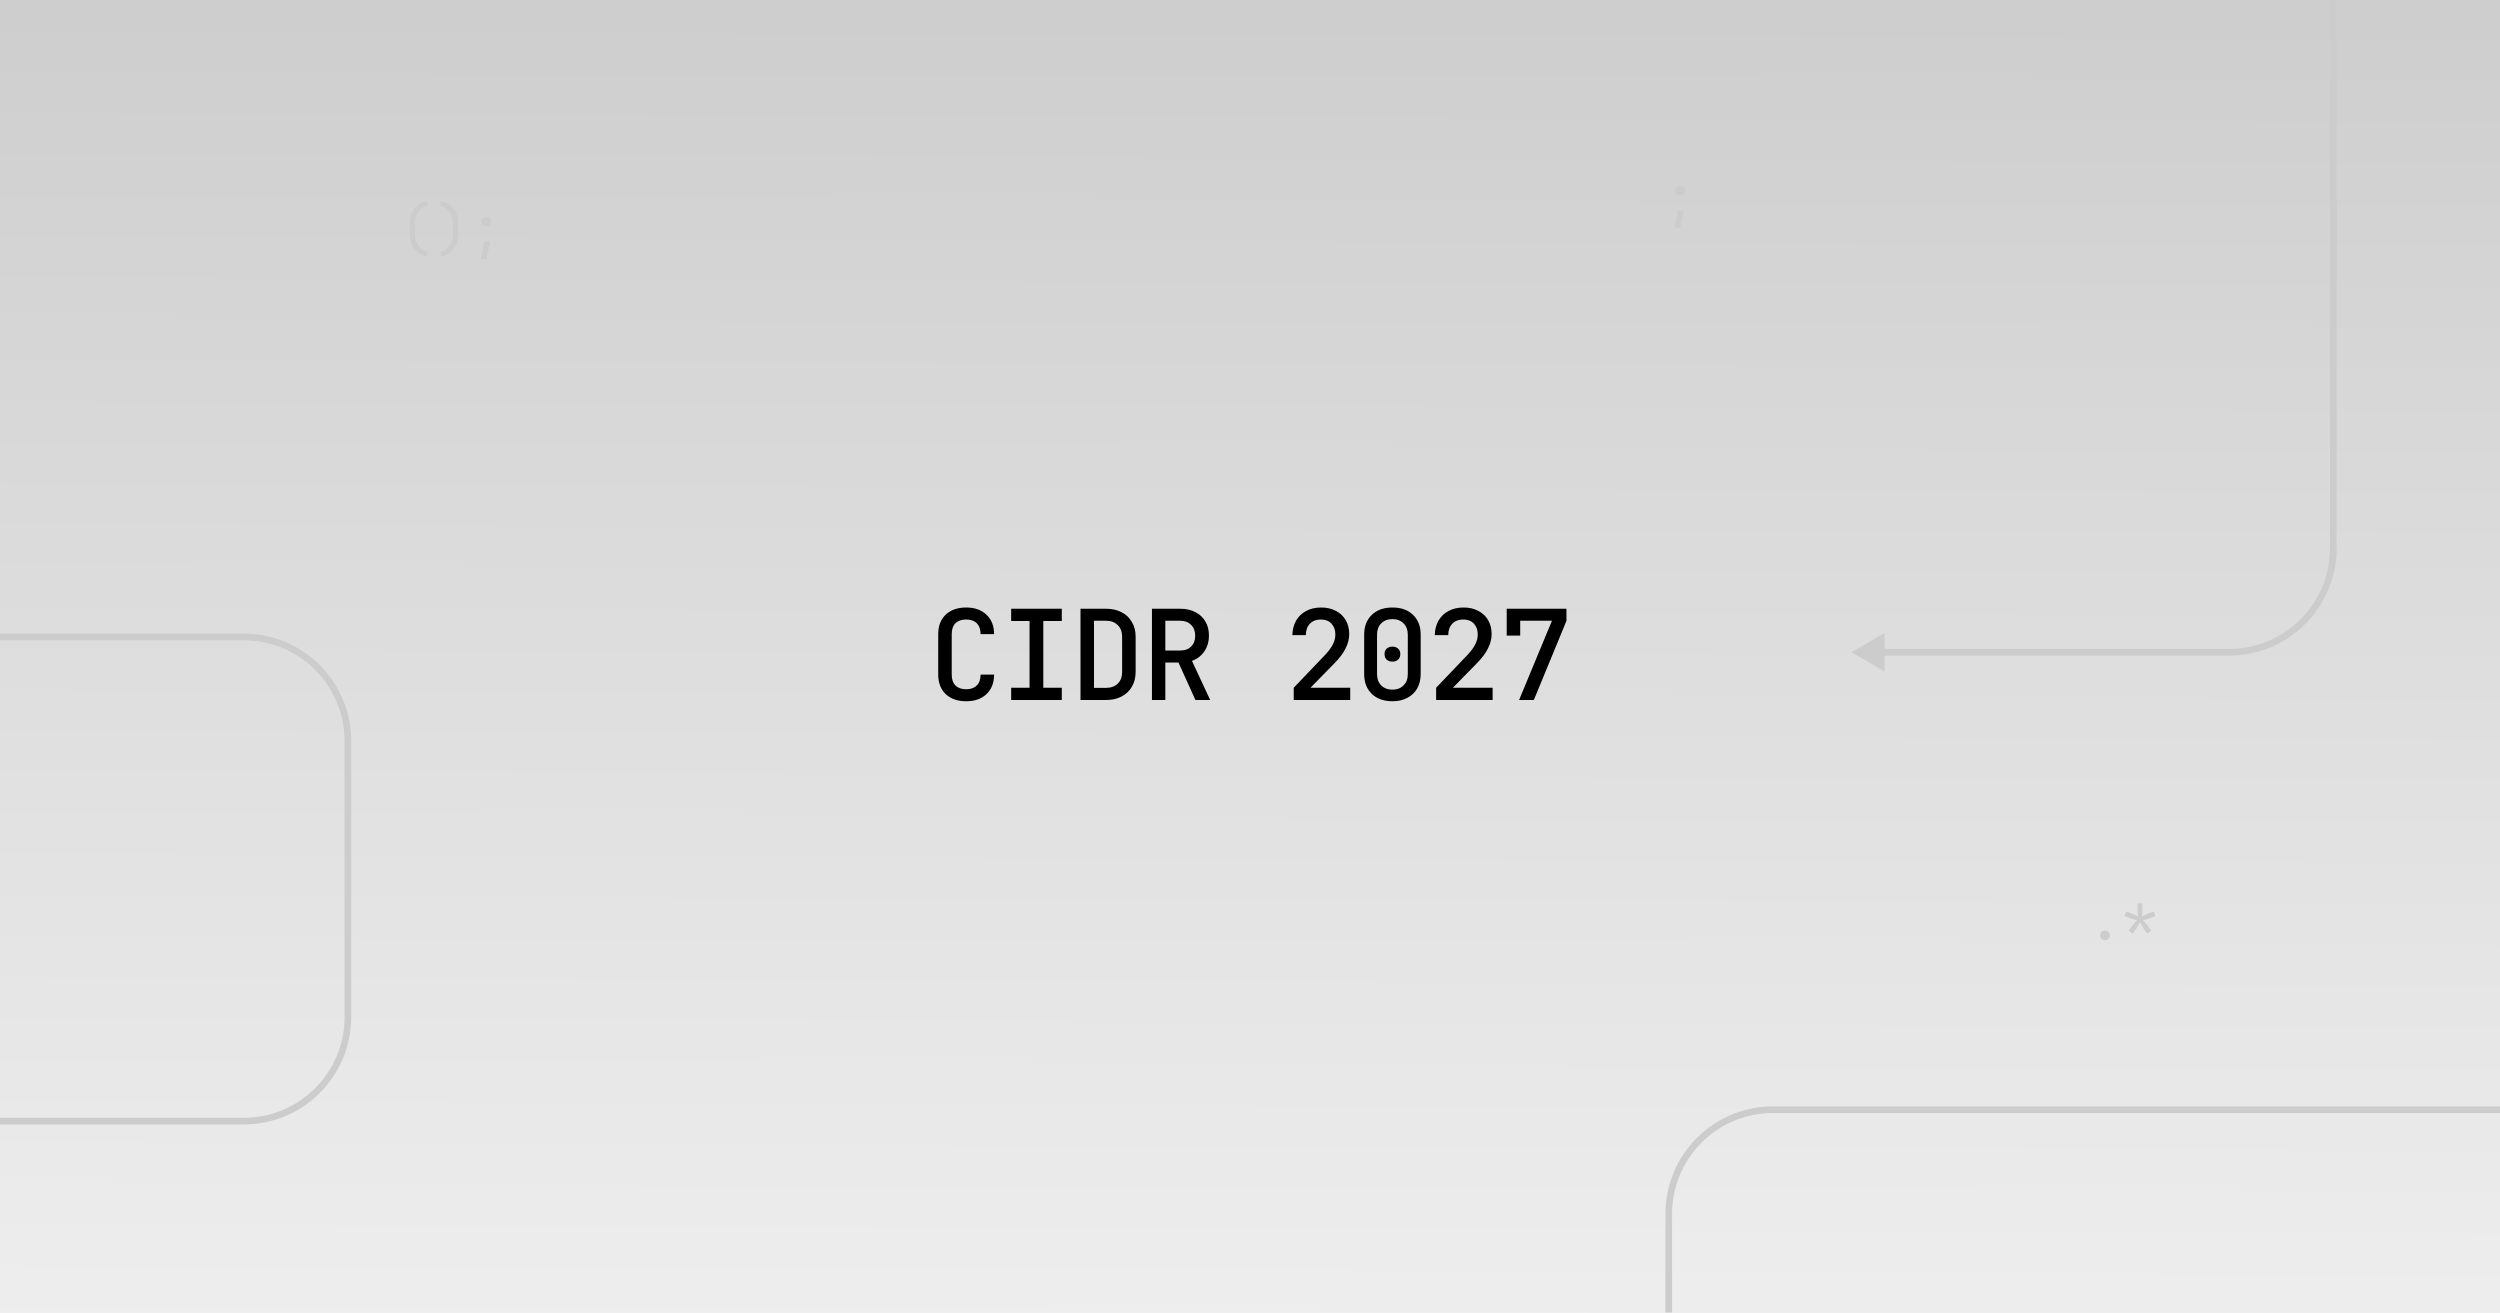
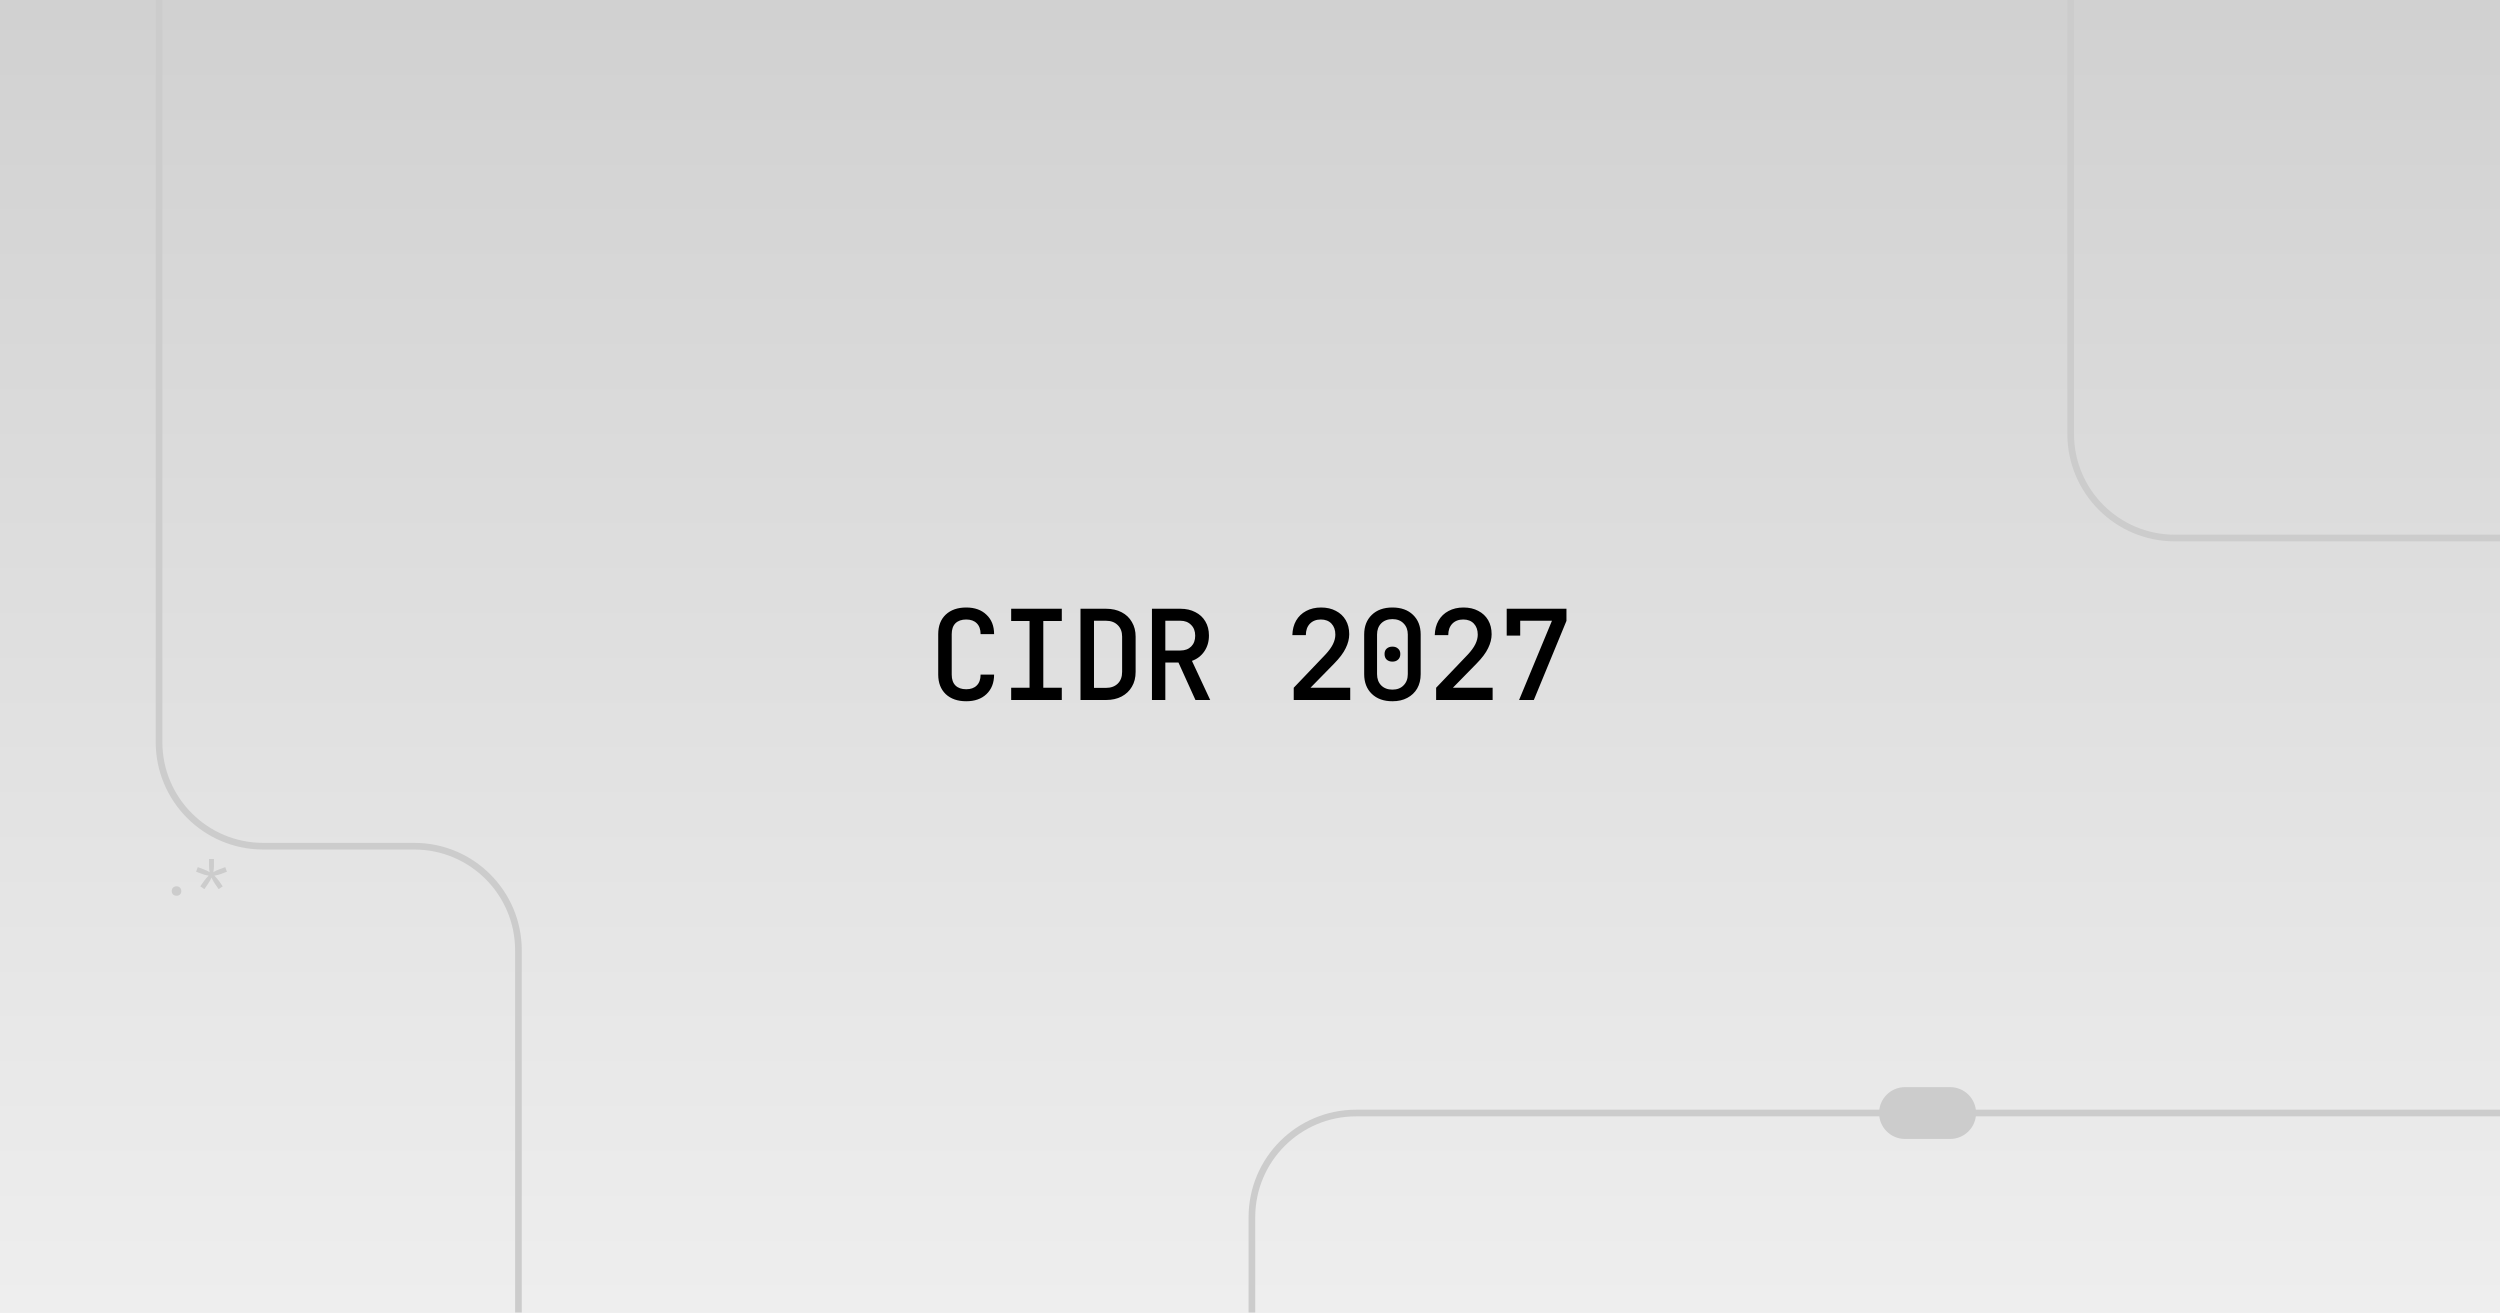
<svg xmlns="http://www.w3.org/2000/svg" width="1200" height="630" viewBox="0 0 1200 630" fill="none">
  <g clip-path="url(#clip0_18800_68912)">
    <g clip-path="url(#clip1_18800_68912)">
      <rect width="1200" height="630" fill="url(#paint0_linear_18800_68912)" />
-       <path d="M888.623 313.073L904.623 303.836L904.623 322.311L888.623 313.073ZM1070 313.073L1070 314.673L1070 313.073ZM1120 -129.781L1121.6 -129.781L1121.6 263.073L1120 263.073L1118.4 263.073L1118.4 -129.781L1120 -129.781ZM1070 313.073L1070 314.673L903.023 314.673L903.023 313.073L903.023 311.473L1070 311.473L1070 313.073ZM1120 263.073L1121.6 263.073C1121.6 291.571 1098.5 314.673 1070 314.673L1070 313.073L1070 311.473C1096.73 311.473 1118.4 289.804 1118.4 263.073L1120 263.073Z" fill="#CCCCCC" />
-       <path d="M1251.55 532.656L851 532.656C823.386 532.656 801 555.041 801 582.656L801 672.172" stroke="#CCCCCC" stroke-width="3.2" stroke-linecap="round" stroke-linejoin="round" />
-       <path d="M-104.004 538.148L116.996 538.148C144.61 538.148 166.996 515.763 166.996 488.148L166.996 355.717C166.996 328.103 144.61 305.717 116.996 305.717L-130.007 305.717" stroke="#CCCCCC" stroke-width="3.2" />
-       <path d="M806.225 93.52C805.609 93.52 805.105 93.324 804.713 92.932C804.321 92.54 804.125 92.036 804.125 91.42C804.125 90.823 804.321 90.328 804.713 89.936C805.124 89.525 805.628 89.32 806.225 89.32H806.785C807.383 89.32 807.877 89.525 808.269 89.936C808.68 90.328 808.885 90.823 808.885 91.42C808.885 92.036 808.689 92.54 808.297 92.932C807.905 93.324 807.401 93.52 806.785 93.52H806.225ZM803.845 109.48L805.385 100.912H808.409L806.449 109.48H803.845Z" fill="#CCCCCC" />
-       <path d="M205.08 123.262C202.411 122.665 200.339 121.414 198.864 119.51C197.408 117.606 196.68 115.217 196.68 112.342V107.302C196.68 104.428 197.408 102.038 198.864 100.134C200.339 98.23 202.411 96.98 205.08 96.382V98.818C203.885 99.098 202.84 99.63 201.944 100.414C201.067 101.198 200.385 102.178 199.9 103.354C199.433 104.512 199.2 105.828 199.2 107.302V112.342C199.2 113.798 199.433 115.114 199.9 116.29C200.385 117.466 201.067 118.446 201.944 119.23C202.84 120.014 203.885 120.546 205.08 120.826V123.262ZM211.509 123.262V120.826C212.722 120.546 213.768 120.014 214.645 119.23C215.522 118.446 216.194 117.466 216.661 116.29C217.146 115.114 217.389 113.798 217.389 112.342V107.302C217.389 105.828 217.146 104.512 216.661 103.354C216.194 102.178 215.522 101.198 214.645 100.414C213.768 99.63 212.722 99.098 211.509 98.818V96.382C214.178 96.98 216.241 98.23 217.697 100.134C219.172 102.038 219.909 104.428 219.909 107.302V112.342C219.909 115.217 219.172 117.606 217.697 119.51C216.241 121.414 214.178 122.665 211.509 123.262ZM233.198 108.422C232.582 108.422 232.078 108.226 231.686 107.834C231.294 107.442 231.098 106.938 231.098 106.322C231.098 105.725 231.294 105.23 231.686 104.838C232.097 104.428 232.601 104.222 233.198 104.222H233.758C234.355 104.222 234.85 104.428 235.242 104.838C235.653 105.23 235.858 105.725 235.858 106.322C235.858 106.938 235.662 107.442 235.27 107.834C234.878 108.226 234.374 108.422 233.758 108.422H233.198ZM230.818 124.382L232.358 115.814H235.382L233.422 124.382H230.818Z" fill="#CCCCCC" />
-       <path d="M1010.4 451.28C1009.71 451.28 1009.15 451.075 1008.72 450.664C1008.31 450.253 1008.1 449.721 1008.1 449.068C1008.1 448.377 1008.31 447.817 1008.72 447.388C1009.15 446.959 1009.71 446.744 1010.4 446.744C1011.09 446.744 1011.64 446.959 1012.05 447.388C1012.48 447.817 1012.7 448.377 1012.7 449.068C1012.7 449.721 1012.48 450.253 1012.05 450.664C1011.64 451.075 1011.09 451.28 1010.4 451.28ZM1023.75 448.116L1021.81 446.744L1023.63 444.14C1023.88 443.804 1024.2 443.393 1024.61 442.908C1025.04 442.423 1025.44 441.993 1025.82 441.62C1025.29 441.545 1024.74 441.433 1024.17 441.284C1023.59 441.135 1023.13 440.995 1022.79 440.864L1019.8 439.744L1020.58 437.532L1023.61 438.652C1023.92 438.764 1024.34 438.941 1024.87 439.184C1025.39 439.427 1025.86 439.679 1026.29 439.94C1026.2 439.455 1026.13 438.96 1026.07 438.456C1026.03 437.933 1026.01 437.495 1026.01 437.14V433.64H1028.37V437.14C1028.37 437.495 1028.34 437.933 1028.28 438.456C1028.23 438.96 1028.15 439.455 1028.06 439.94C1028.51 439.679 1028.98 439.427 1029.49 439.184C1030.01 438.941 1030.44 438.764 1030.77 438.652L1033.8 437.532L1034.58 439.744L1031.59 440.864C1031.25 440.995 1030.79 441.135 1030.21 441.284C1029.63 441.433 1029.08 441.545 1028.56 441.62C1028.93 441.993 1029.34 442.432 1029.77 442.936C1030.19 443.421 1030.52 443.823 1030.75 444.14L1032.57 446.744L1030.63 448.116L1028.81 445.484C1028.59 445.167 1028.32 444.728 1028 444.168C1027.68 443.608 1027.41 443.085 1027.19 442.6C1026.97 443.085 1026.69 443.608 1026.38 444.168C1026.06 444.709 1025.79 445.148 1025.57 445.484L1023.75 448.116Z" fill="#CCCCCC" />
+       <path d="M1226.31 534.254L650.915 534.254C623.301 534.254 600.915 556.64 600.915 584.254L600.915 652.856" stroke-width="3.2" stroke-linecap="round" stroke-linejoin="round" stroke="#CCCCCC" />
+       <path d="M248.851 645.16L248.851 456.175C248.851 428.561 226.465 406.175 198.85 406.175L126.335 406.175C98.721 406.176 76.335 383.79 76.335 356.175L76.335 -82.829" stroke-width="3.2" stroke-linejoin="round" stroke="#CCCCCC" />
+       <path d="M84.734 429.964C84.044 429.964 83.484 429.758 83.055 429.348C82.644 428.937 82.439 428.405 82.439 427.752C82.439 427.061 82.644 426.501 83.055 426.072C83.484 425.642 84.044 425.428 84.734 425.428C85.425 425.428 85.976 425.642 86.386 426.072C86.816 426.501 87.031 427.061 87.031 427.752C87.031 428.405 86.816 428.937 86.386 429.348C85.976 429.758 85.425 429.964 84.734 429.964ZM98.079 426.8L96.147 425.428L97.968 422.824C98.21 422.488 98.537 422.077 98.948 421.592C99.377 421.106 99.778 420.677 100.152 420.304C99.629 420.229 99.078 420.117 98.499 419.968C97.921 419.818 97.463 419.678 97.127 419.548L94.132 418.428L94.915 416.216L97.939 417.336C98.257 417.448 98.677 417.625 99.2 417.868C99.722 418.11 100.198 418.362 100.628 418.624C100.534 418.138 100.46 417.644 100.404 417.14C100.366 416.617 100.348 416.178 100.348 415.824V412.324H102.7V415.824C102.7 416.178 102.672 416.617 102.616 417.14C102.56 417.644 102.485 418.138 102.392 418.624C102.84 418.362 103.316 418.11 103.82 417.868C104.342 417.625 104.772 417.448 105.108 417.336L108.132 416.216L108.916 418.428L105.92 419.548C105.584 419.678 105.126 419.818 104.548 419.968C103.969 420.117 103.418 420.229 102.896 420.304C103.269 420.677 103.67 421.116 104.1 421.62C104.529 422.105 104.856 422.506 105.08 422.824L106.9 425.428L104.968 426.8L103.148 424.168C102.924 423.85 102.653 423.412 102.336 422.852C102.018 422.292 101.748 421.769 101.524 421.284C101.3 421.769 101.029 422.292 100.712 422.852C100.394 423.393 100.124 423.832 99.9 424.168L98.079 426.8Z" fill="#CCCCCC" />
+       <path d="M993.918 -46.914L993.918 208.254C993.918 235.868 1016.3 258.254 1043.92 258.254L1244.88 258.254" stroke-width="3.2" stroke-linejoin="round" stroke="#CCCCCC" />
+       <rect x="903.559" y="523.419" width="43.349" height="21.675" rx="10.837" ry="10.837" fill="#CCCCCC" stroke-width="3.2" stroke="#CCCCCC" />
    </g>
    <path d="M463.785 336.6C459.665 336.6 456.385 335.46 453.945 333.18C451.545 330.86 450.345 327.74 450.345 323.82V304.38C450.345 300.42 451.545 297.3 453.945 295.02C456.385 292.74 459.665 291.6 463.785 291.6C467.865 291.6 471.105 292.76 473.505 295.08C475.945 297.36 477.165 300.46 477.165 304.38H470.685C470.685 302.1 470.065 300.36 468.825 299.16C467.625 297.96 465.945 297.36 463.785 297.36C461.585 297.36 459.865 297.96 458.625 299.16C457.425 300.36 456.825 302.1 456.825 304.38V323.82C456.825 326.1 457.425 327.84 458.625 329.04C459.865 330.24 461.585 330.84 463.785 330.84C465.945 330.84 467.625 330.24 468.825 329.04C470.065 327.84 470.685 326.1 470.685 323.82H477.165C477.165 327.74 475.945 330.86 473.505 333.18C471.105 335.46 467.865 336.6 463.785 336.6ZM485.362 336V330.12H494.182V298.08H485.362V292.2H509.662V298.08H500.782V330.12H509.662V336H485.362ZM518.639 336V292.2H530.879C533.759 292.2 536.259 292.76 538.379 293.88C540.499 294.96 542.139 296.52 543.299 298.56C544.499 300.56 545.099 302.9 545.099 305.58V322.5C545.099 325.26 544.499 327.64 543.299 329.64C542.139 331.64 540.499 333.2 538.379 334.32C536.259 335.44 533.759 336 530.879 336H518.639ZM525.119 330.18H530.879C533.239 330.18 535.119 329.5 536.519 328.14C537.919 326.78 538.619 324.9 538.619 322.5V305.58C538.619 303.26 537.919 301.42 536.519 300.06C535.119 298.66 533.239 297.96 530.879 297.96H525.119V330.18ZM552.935 336V292.2H566.615C569.335 292.2 571.715 292.74 573.755 293.82C575.835 294.86 577.435 296.34 578.555 298.26C579.715 300.18 580.295 302.44 580.295 305.04C580.295 307.96 579.555 310.5 578.075 312.66C576.595 314.82 574.615 316.34 572.135 317.22L580.895 336H573.815L565.655 318H559.355V336H552.935ZM559.355 312.24H566.615C568.775 312.24 570.495 311.6 571.775 310.32C573.055 309.04 573.695 307.32 573.695 305.16C573.695 302.96 573.035 301.22 571.715 299.94C570.435 298.62 568.735 297.96 566.615 297.96H559.355V312.24ZM620.988 336V330.12L636.168 314.22C637.848 312.42 639.068 310.74 639.828 309.18C640.588 307.62 640.968 306.1 640.968 304.62C640.968 302.42 640.348 300.66 639.108 299.34C637.868 298.02 636.168 297.36 634.008 297.36C631.808 297.36 630.048 298.04 628.728 299.4C627.448 300.76 626.808 302.58 626.808 304.86H620.328C620.408 302.18 621.008 299.86 622.128 297.9C623.288 295.9 624.888 294.36 626.928 293.28C629.008 292.16 631.408 291.6 634.128 291.6C636.848 291.6 639.208 292.14 641.208 293.22C643.248 294.26 644.828 295.74 645.948 297.66C647.068 299.58 647.628 301.84 647.628 304.44C647.628 306.6 647.068 308.82 645.948 311.1C644.868 313.38 643.028 315.84 640.428 318.48L629.028 330.12H648.108V336H620.988ZM668.365 336.6C664.205 336.6 660.905 335.42 658.465 333.06C656.025 330.7 654.805 327.54 654.805 323.58V304.56C654.805 300.64 656.025 297.5 658.465 295.14C660.905 292.78 664.205 291.6 668.365 291.6C672.525 291.6 675.825 292.78 678.265 295.14C680.705 297.5 681.925 300.64 681.925 304.56V323.58C681.925 326.22 681.365 328.52 680.245 330.48C679.125 332.4 677.545 333.9 675.505 334.98C673.505 336.06 671.125 336.6 668.365 336.6ZM668.365 331.02C670.605 331.02 672.385 330.34 673.705 328.98C675.065 327.62 675.745 325.82 675.745 323.58V304.56C675.745 302.36 675.065 300.58 673.705 299.22C672.385 297.86 670.605 297.18 668.365 297.18C666.125 297.18 664.325 297.86 662.965 299.22C661.645 300.58 660.985 302.36 660.985 304.56V323.58C660.985 325.82 661.645 327.62 662.965 328.98C664.325 330.34 666.125 331.02 668.365 331.02ZM668.365 317.58C667.245 317.58 666.325 317.26 665.605 316.62C664.925 315.98 664.585 315.08 664.585 313.92C664.585 312.8 664.925 311.94 665.605 311.34C666.325 310.7 667.245 310.38 668.365 310.38C669.485 310.38 670.385 310.7 671.065 311.34C671.785 311.94 672.145 312.8 672.145 313.92C672.145 315.08 671.785 315.98 671.065 316.62C670.385 317.26 669.485 317.58 668.365 317.58ZM689.341 336V330.12L704.521 314.22C706.201 312.42 707.421 310.74 708.181 309.18C708.941 307.62 709.321 306.1 709.321 304.62C709.321 302.42 708.701 300.66 707.461 299.34C706.221 298.02 704.521 297.36 702.361 297.36C700.161 297.36 698.401 298.04 697.081 299.4C695.801 300.76 695.161 302.58 695.161 304.86H688.681C688.761 302.18 689.361 299.86 690.481 297.9C691.641 295.9 693.241 294.36 695.281 293.28C697.361 292.16 699.761 291.6 702.481 291.6C705.201 291.6 707.561 292.14 709.561 293.22C711.601 294.26 713.181 295.74 714.301 297.66C715.421 299.58 715.981 301.84 715.981 304.44C715.981 306.6 715.421 308.82 714.301 311.1C713.221 313.38 711.381 315.84 708.781 318.48L697.381 330.12H716.461V336H689.341ZM729.158 336L744.938 297.96H729.698V305.1H723.218V292.2H751.898V298.02L736.238 336H729.158Z" fill="black" />
  </g>
  <defs>
-     <linearGradient id="paint0_linear_18800_68912" x1="589" y1="-32.417" x2="586.007" y2="767.006" gradientUnits="userSpaceOnUse">
+     <linearGradient id="paint0_linear_18800_68912" x1="587" y1="-103.981" x2="587" y2="767.01" gradientUnits="userSpaceOnUse">
      <stop stop-color="#CCCCCC" />
      <stop offset="0.939" stop-color="#F2F2F2" />
    </linearGradient>
    <clipPath id="clip0_18800_68912">
      <rect width="1200" height="630" fill="white" />
    </clipPath>
    <clipPath id="clip1_18800_68912">
      <rect width="1200" height="630" fill="white" />
    </clipPath>
  </defs>
</svg>
